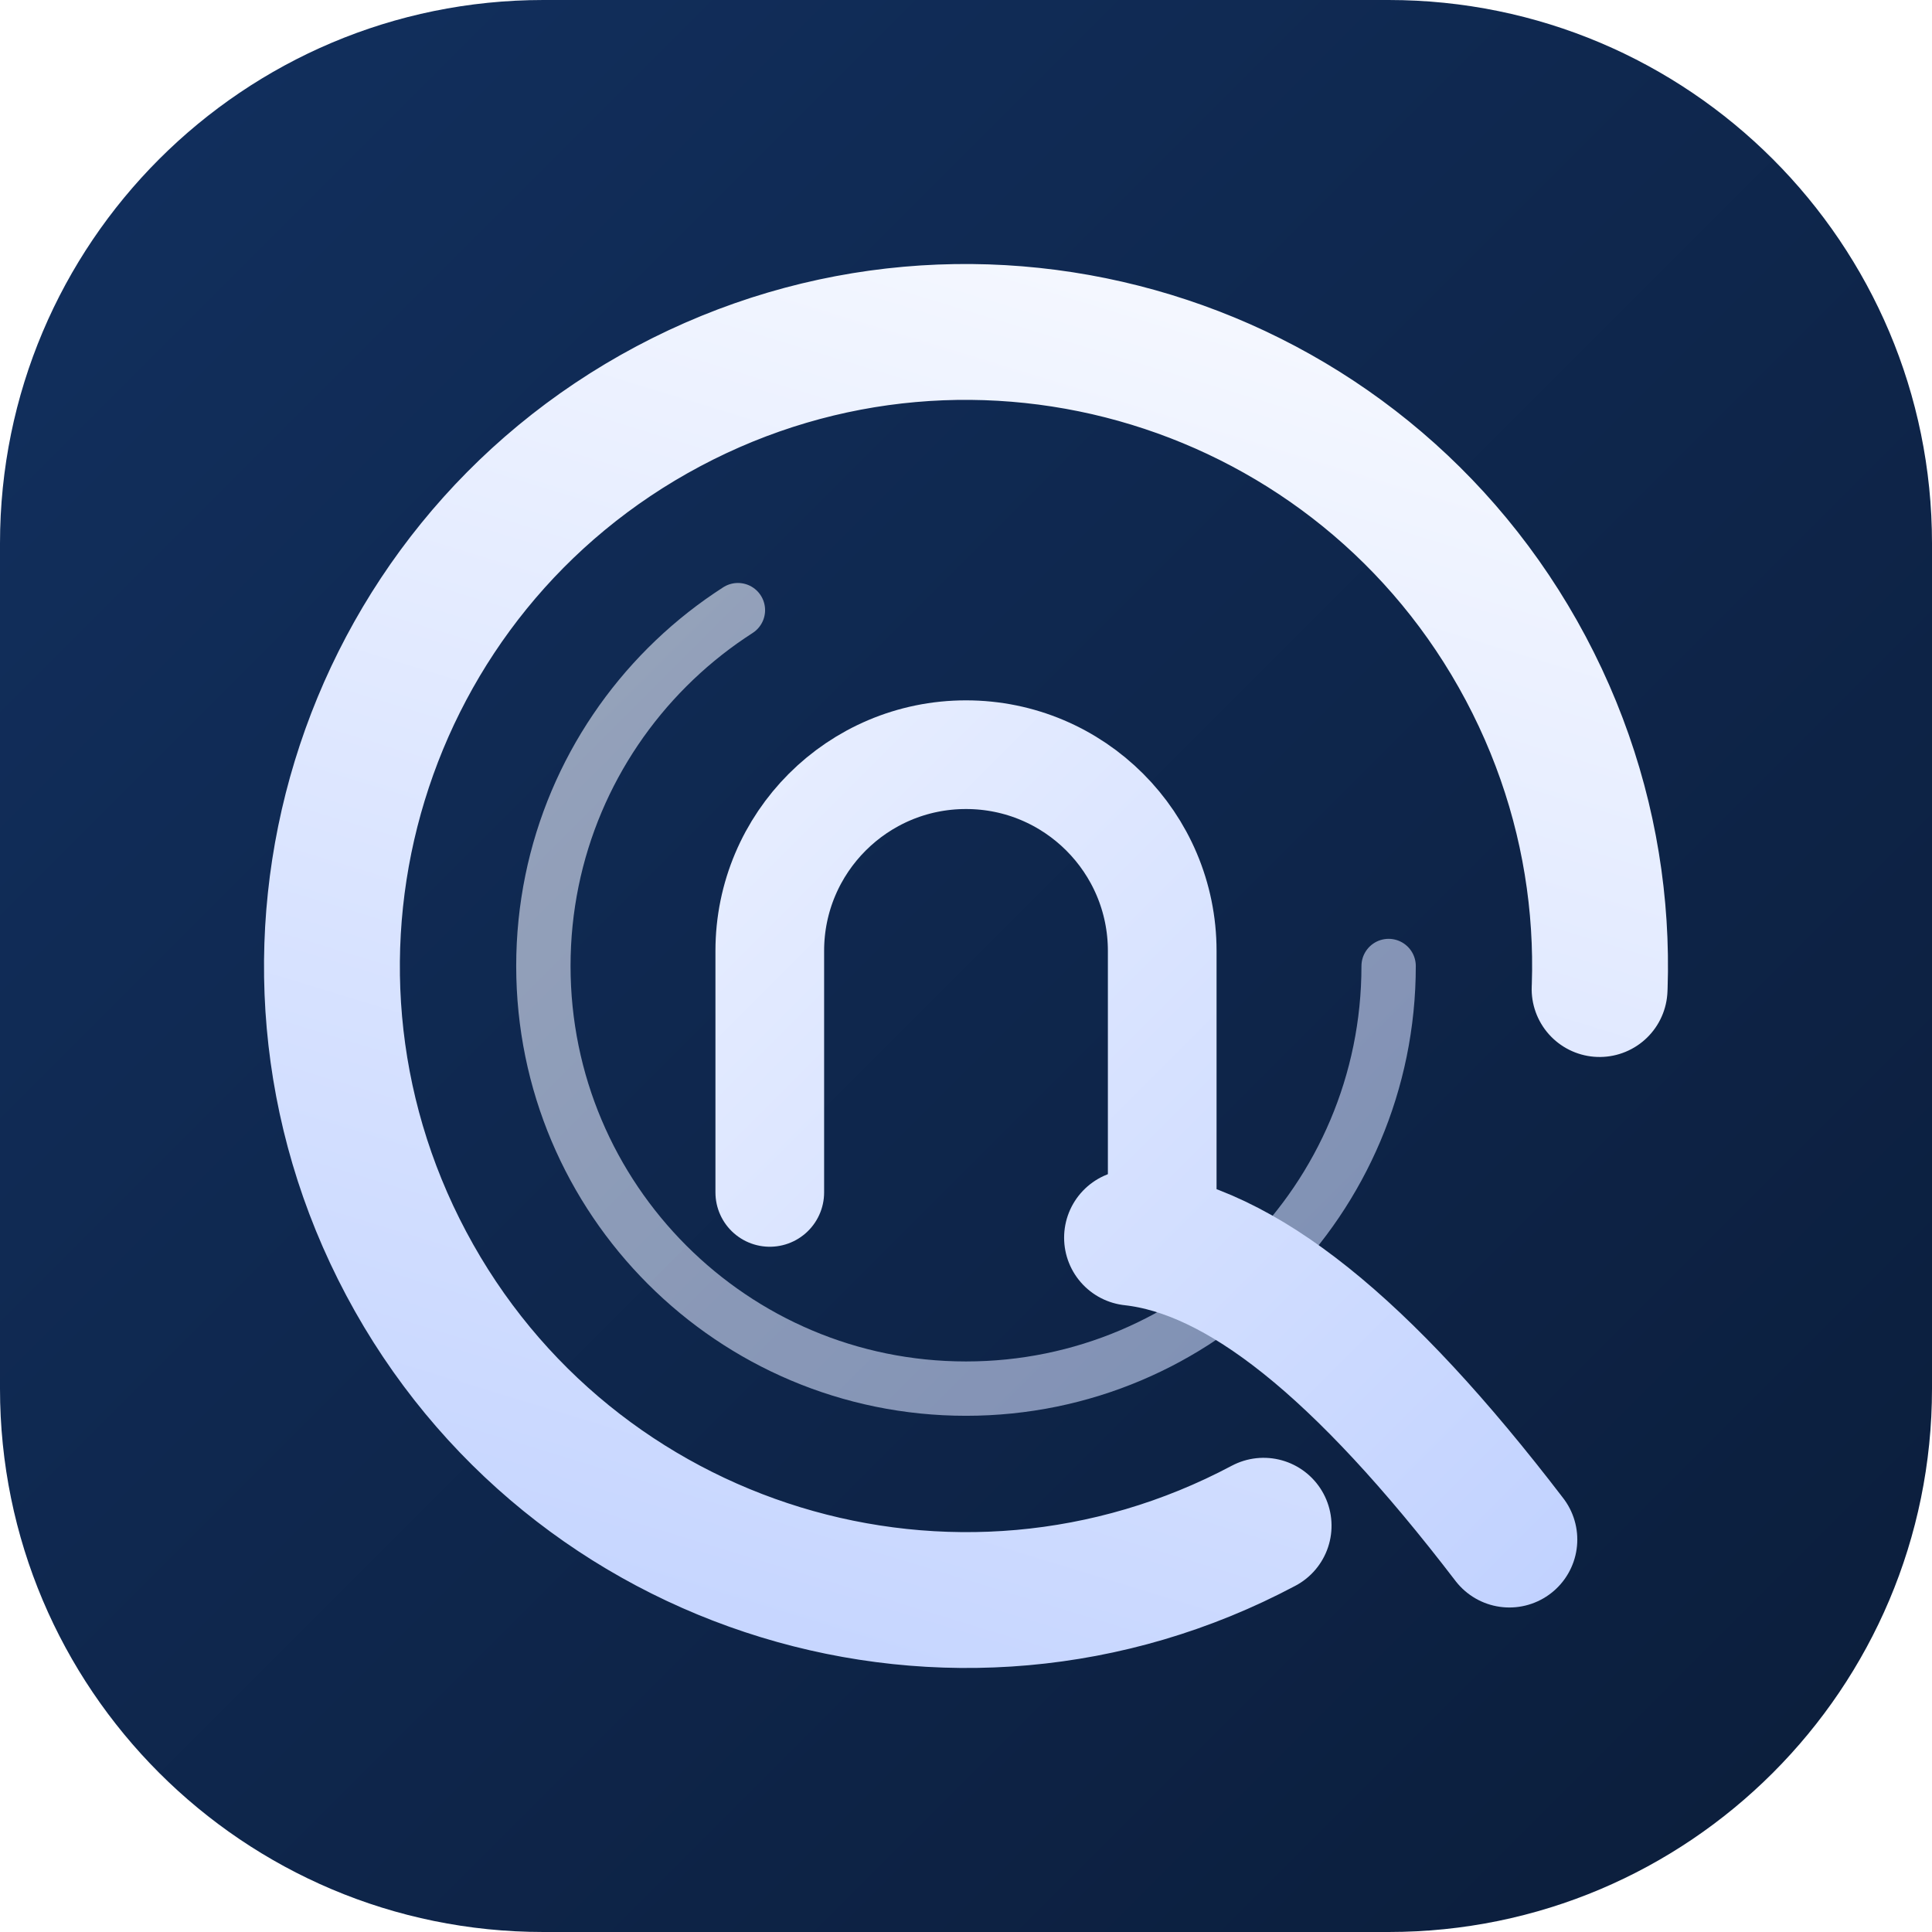
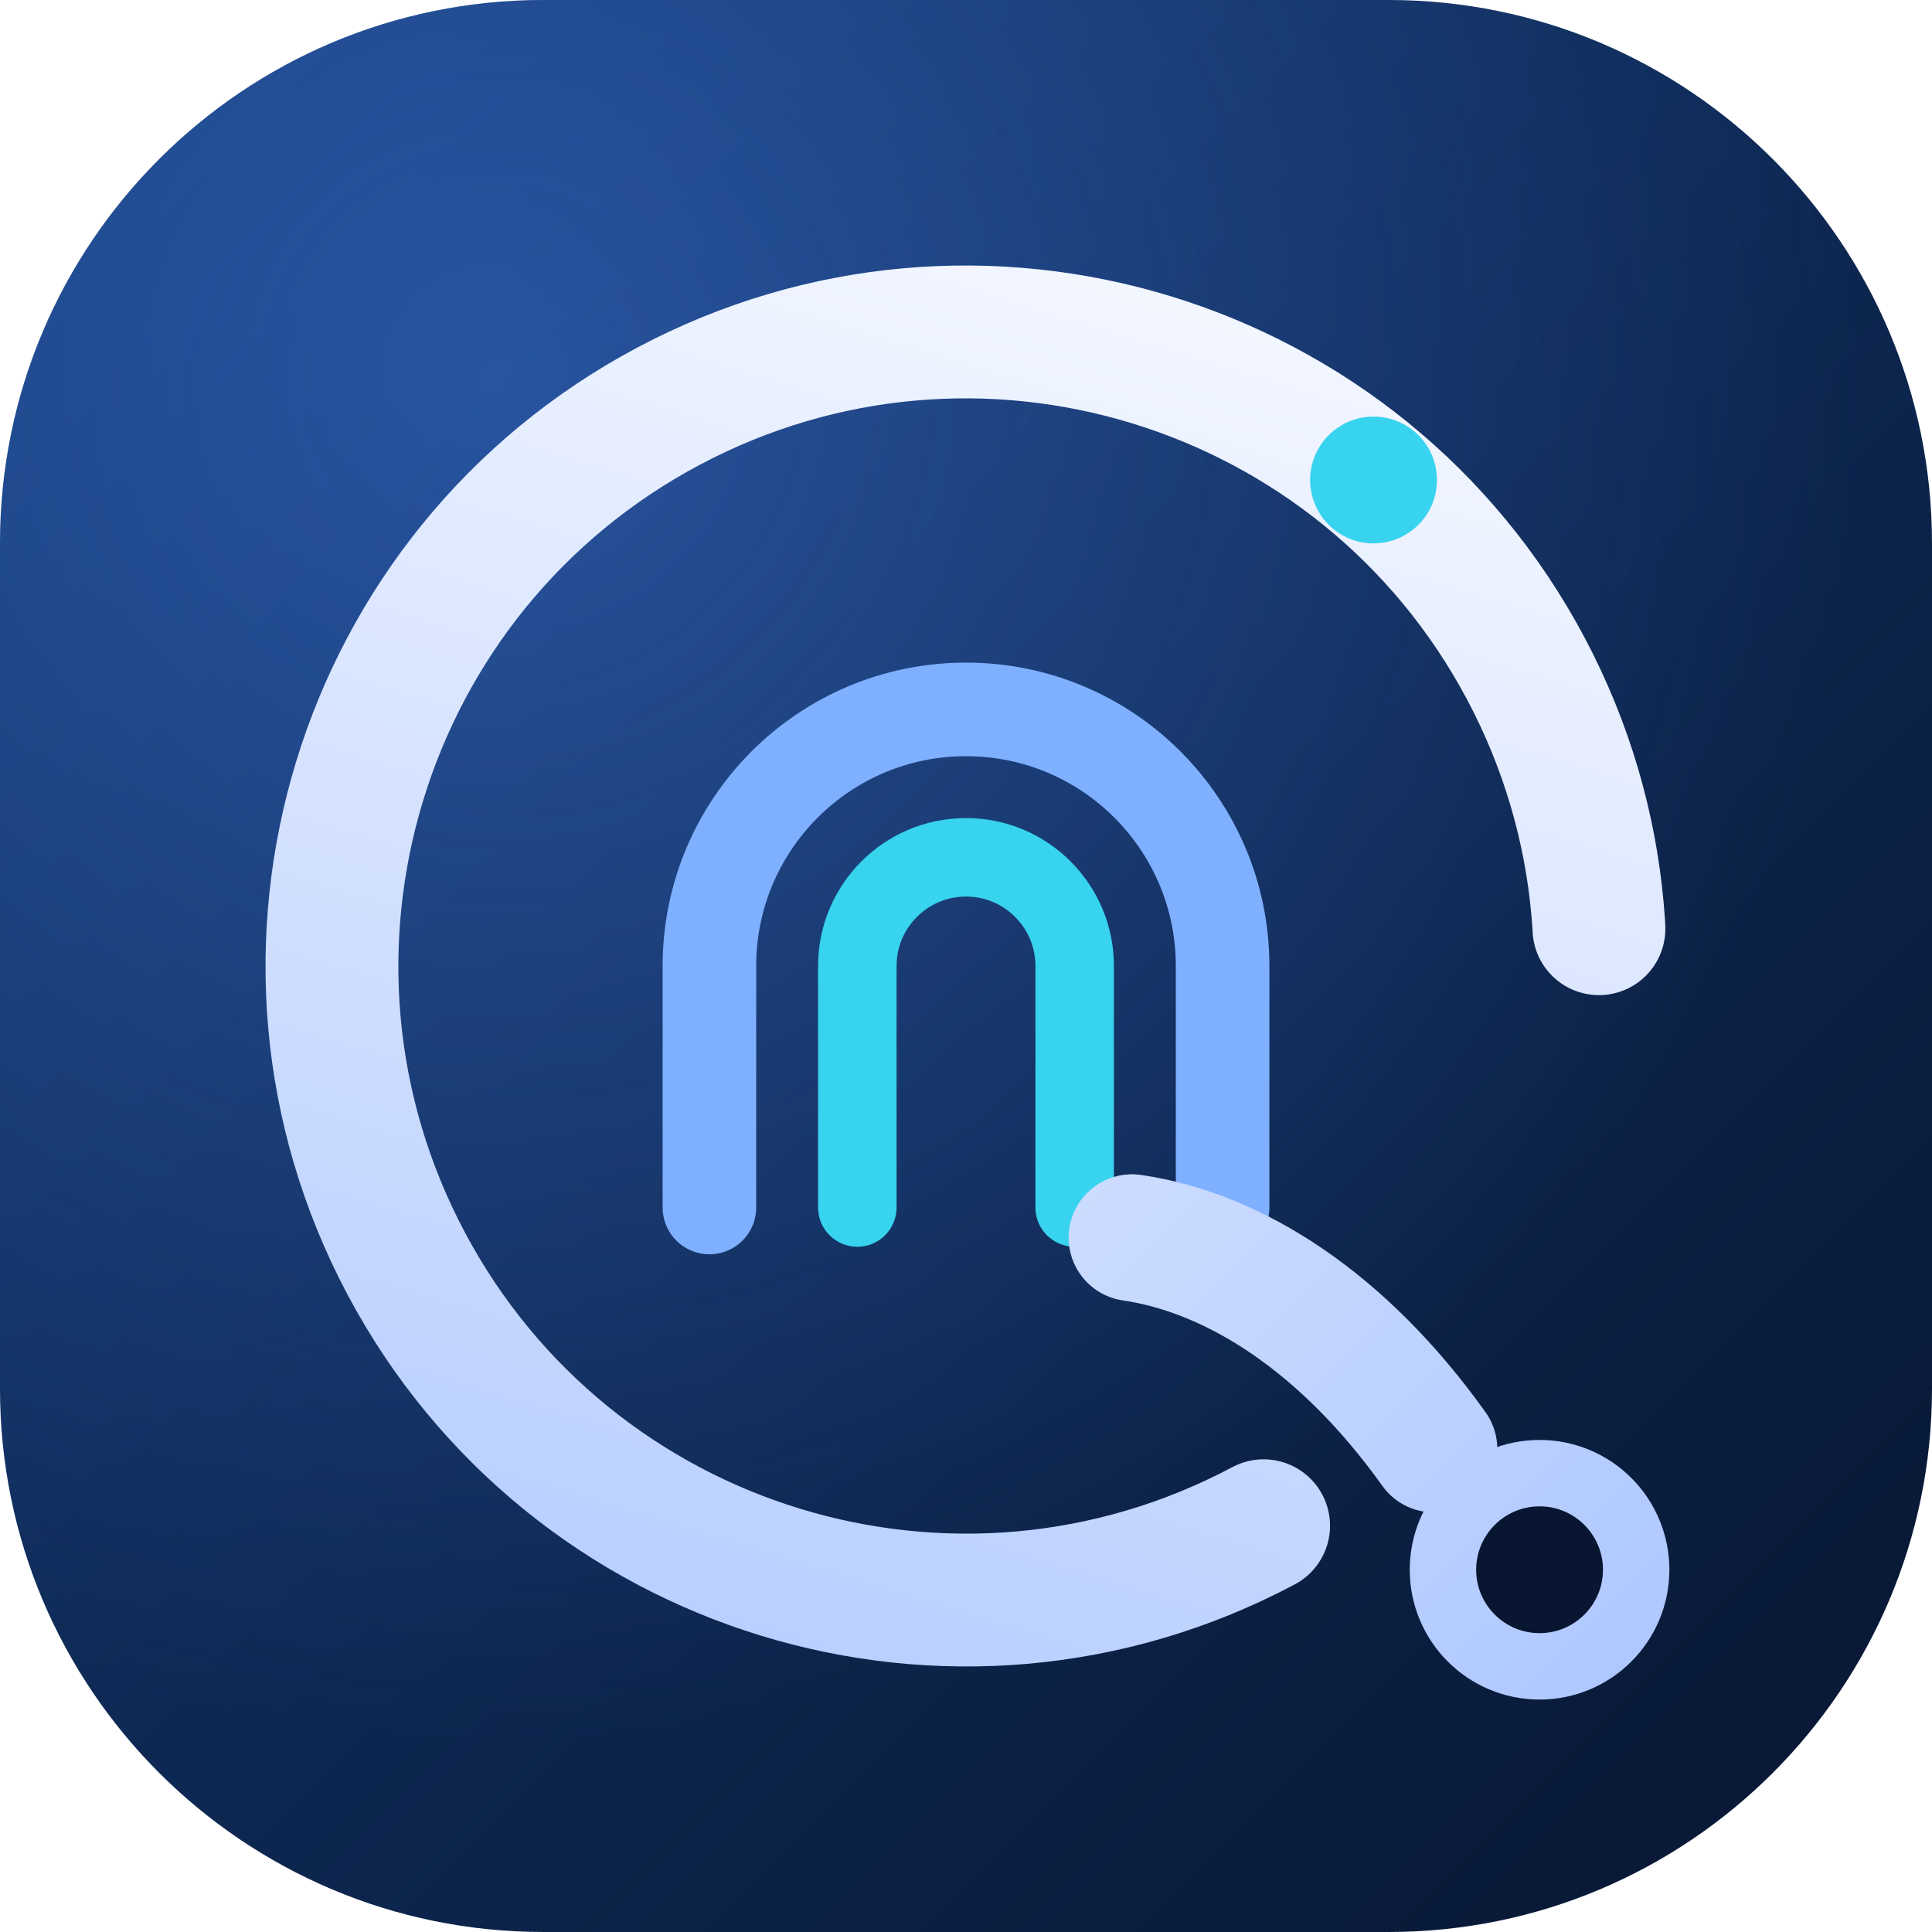
<svg xmlns="http://www.w3.org/2000/svg" viewBox="0 0 64 64">
  <defs>
    <linearGradient id="g" x1="8" y1="8" x2="58" y2="58" gradientUnits="userSpaceOnUse">
      <stop stop-color="#ffffff" />
-       <stop offset="1" stop-color="#b9ccff" />
+       <stop offset="1" stop-color="#a9c4ff" />
    </linearGradient>
    <linearGradient id="b" x1="0" y1="0" x2="64" y2="64" gradientUnits="userSpaceOnUse">
-       <stop stop-color="#12305f" />
-       <stop offset="1" stop-color="#0b1d3a" />
+       <stop stop-color="#133a74" />
+       <stop offset="1" stop-color="#081631" />
    </linearGradient>
+     <radialGradient id="l" cx="26%" cy="20%" r="70%">
+       <stop stop-color="#4f8cff" stop-opacity=".38" />
+       <stop offset="1" stop-color="#4f8cff" stop-opacity="0" />
+     </radialGradient>
  </defs>
  <rect width="64" height="64" rx="18" fill="url(#b)" />
-   <circle cx="32" cy="32" r="21" fill="none" stroke="url(#g)" stroke-width="4.5" stroke-linecap="round" stroke-dasharray="110 22" transform="rotate(62 32 32)" />
-   <circle cx="32" cy="32" r="14" fill="none" stroke="url(#g)" stroke-width="1.8" stroke-linecap="round" stroke-dasharray="58 30" opacity=".6" />
-   <path d="M25.5 39.5V31.5a6.5 6.5 0 0 1 13 0v8" fill="none" stroke="url(#g)" stroke-width="3.6" stroke-linecap="round" />
-   <path d="M37.5 41c3.6.4 7.6 3.6 12.5 10" fill="none" stroke="url(#g)" stroke-width="4.5" stroke-linecap="round" />
+   <rect width="64" height="64" rx="18" fill="url(#l)" />
+   <circle cx="32" cy="32" r="21" fill="none" stroke="url(#g)" stroke-width="4.4" stroke-linecap="round" stroke-dasharray="108 24" transform="rotate(62 32 32)" />
+   <path d="M23.5 40V32a8.5 8.5 0 0 1 17 0v8" fill="none" stroke="#7fb0ff" stroke-width="3.1" stroke-linecap="round" />
+   <path d="M28.4 40V32a3.6 3.6 0 0 1 7.2 0v8" fill="none" stroke="#38d3ee" stroke-width="2.6" stroke-linecap="round" />
+   <path d="M37.5 41c3.4.5 7 2.8 10 7" fill="none" stroke="url(#g)" stroke-width="4.2" stroke-linecap="round" />
+   <circle cx="51" cy="52" r="3.2" fill="#081631" stroke="url(#g)" stroke-width="2.2" />
+   <circle cx="45.5" cy="15.9" r="2.1" fill="#38d3ee" />
</svg>
